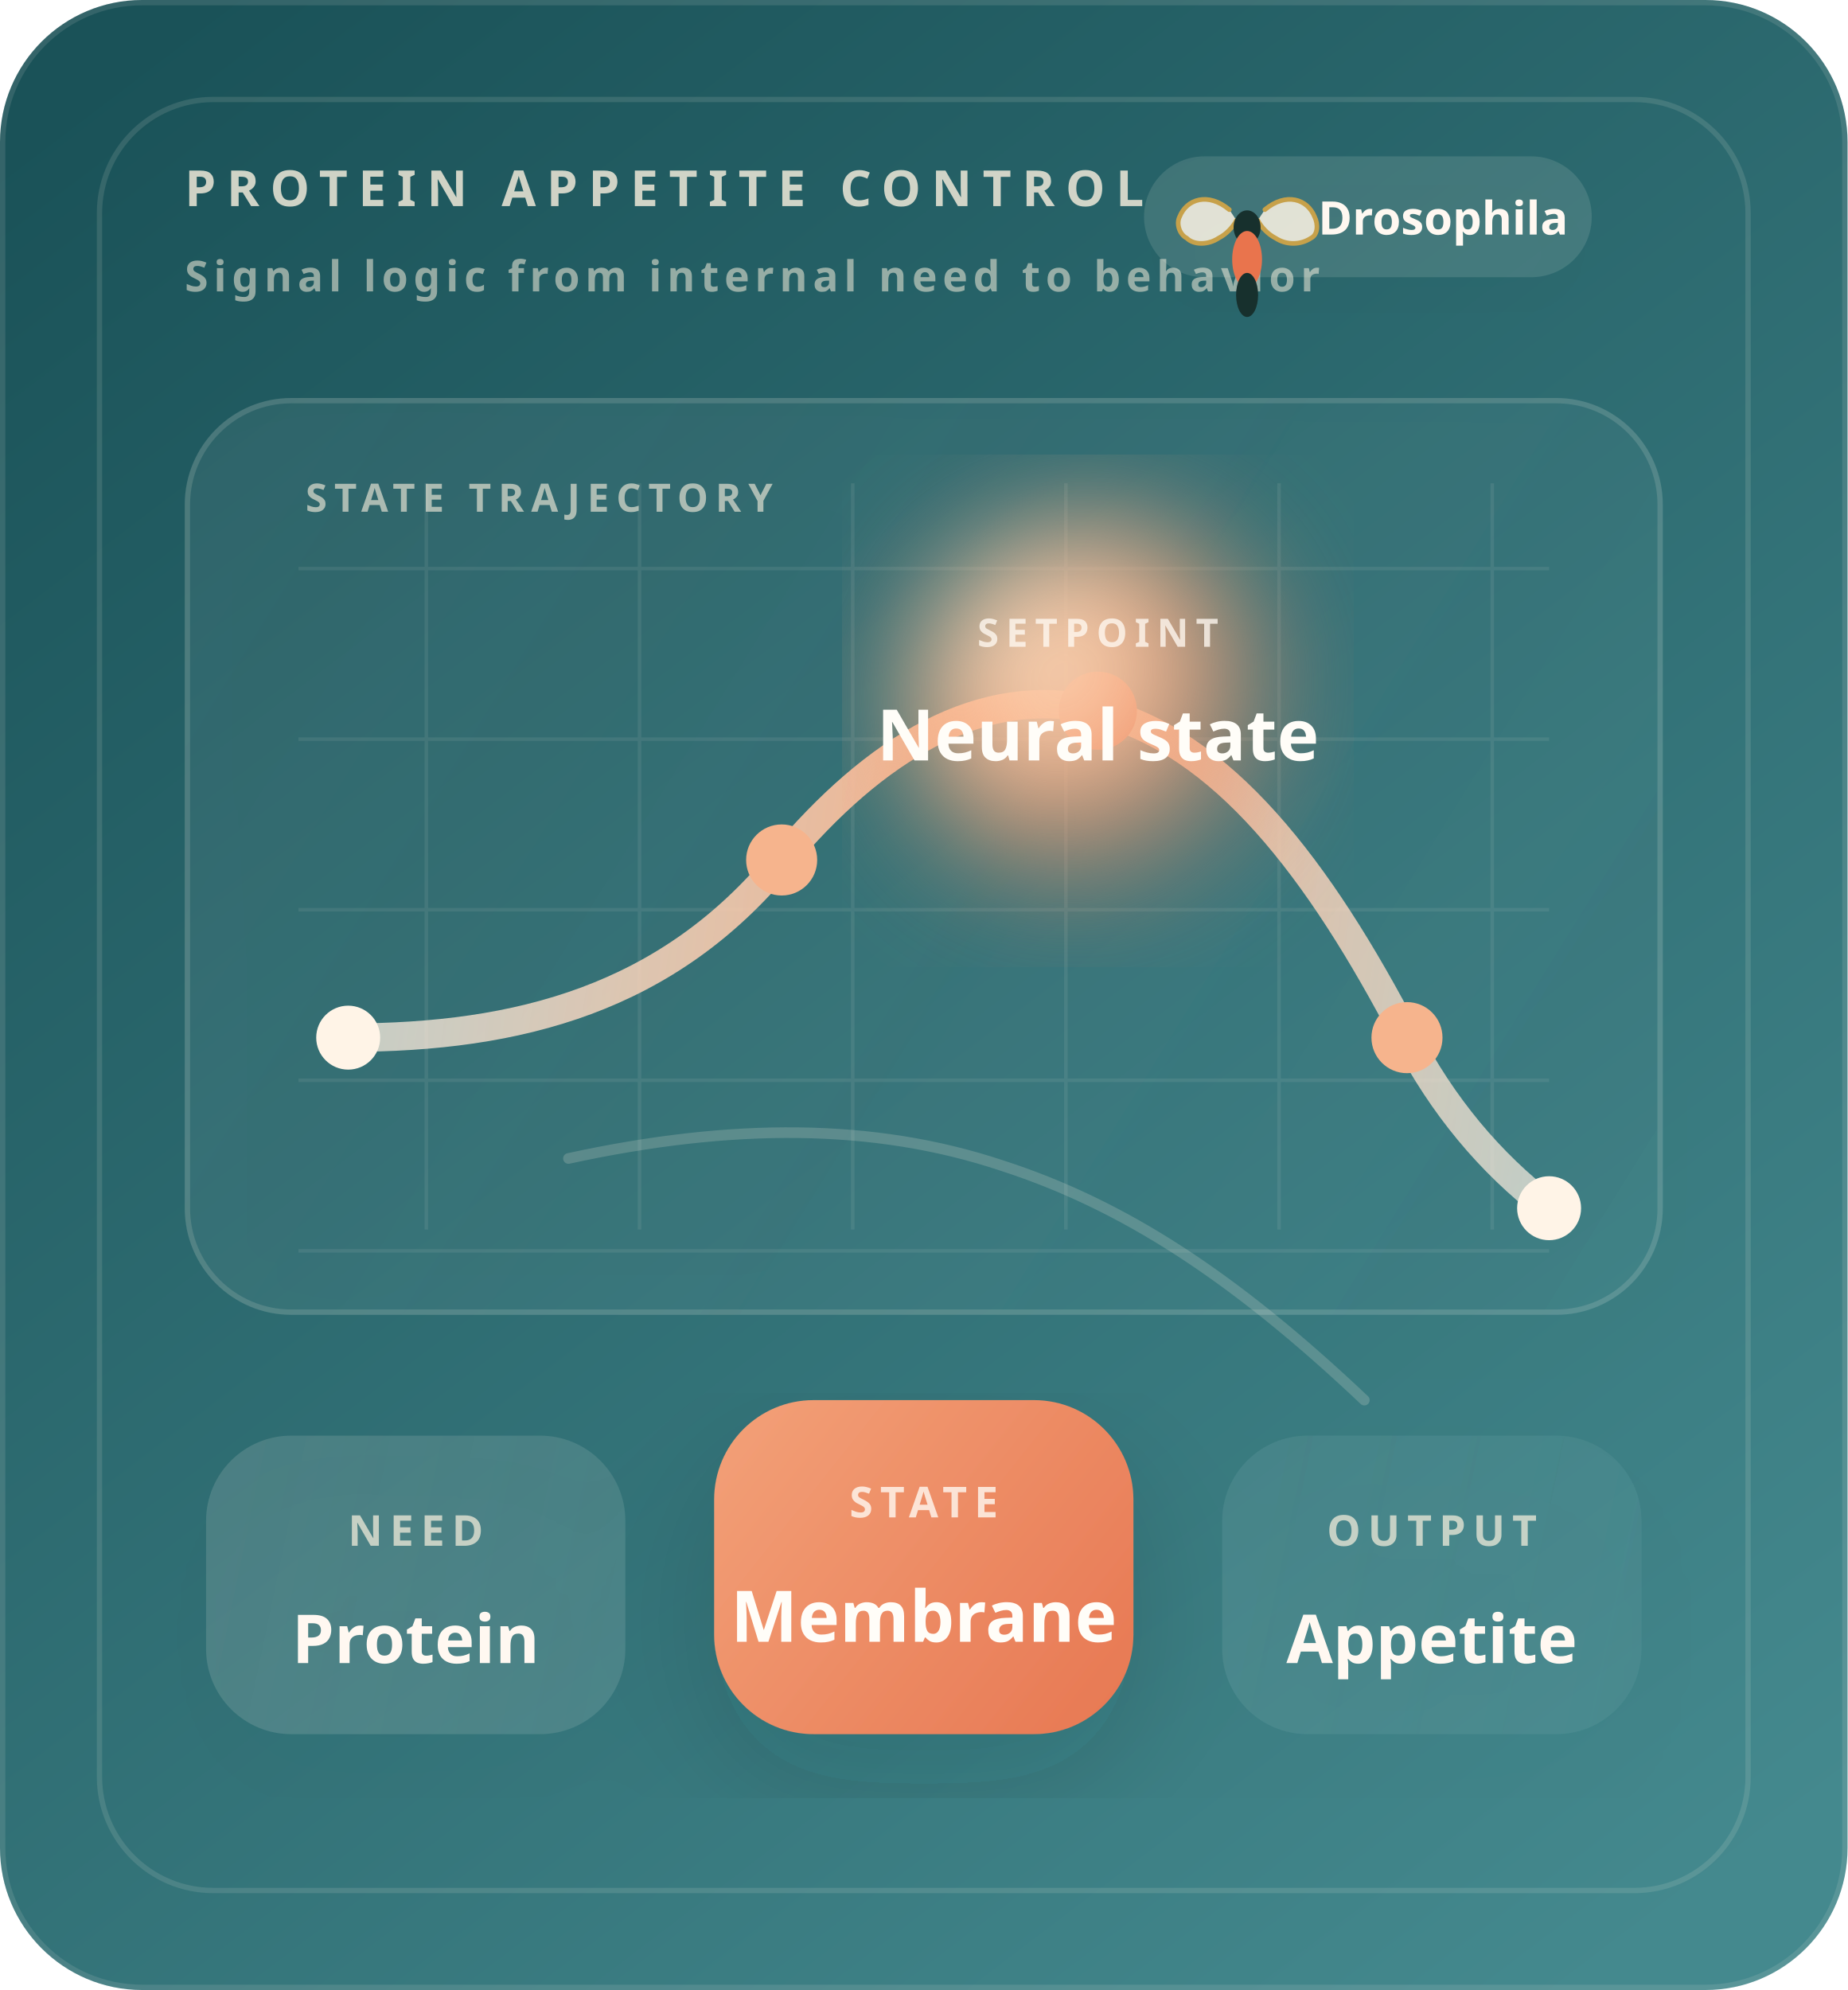
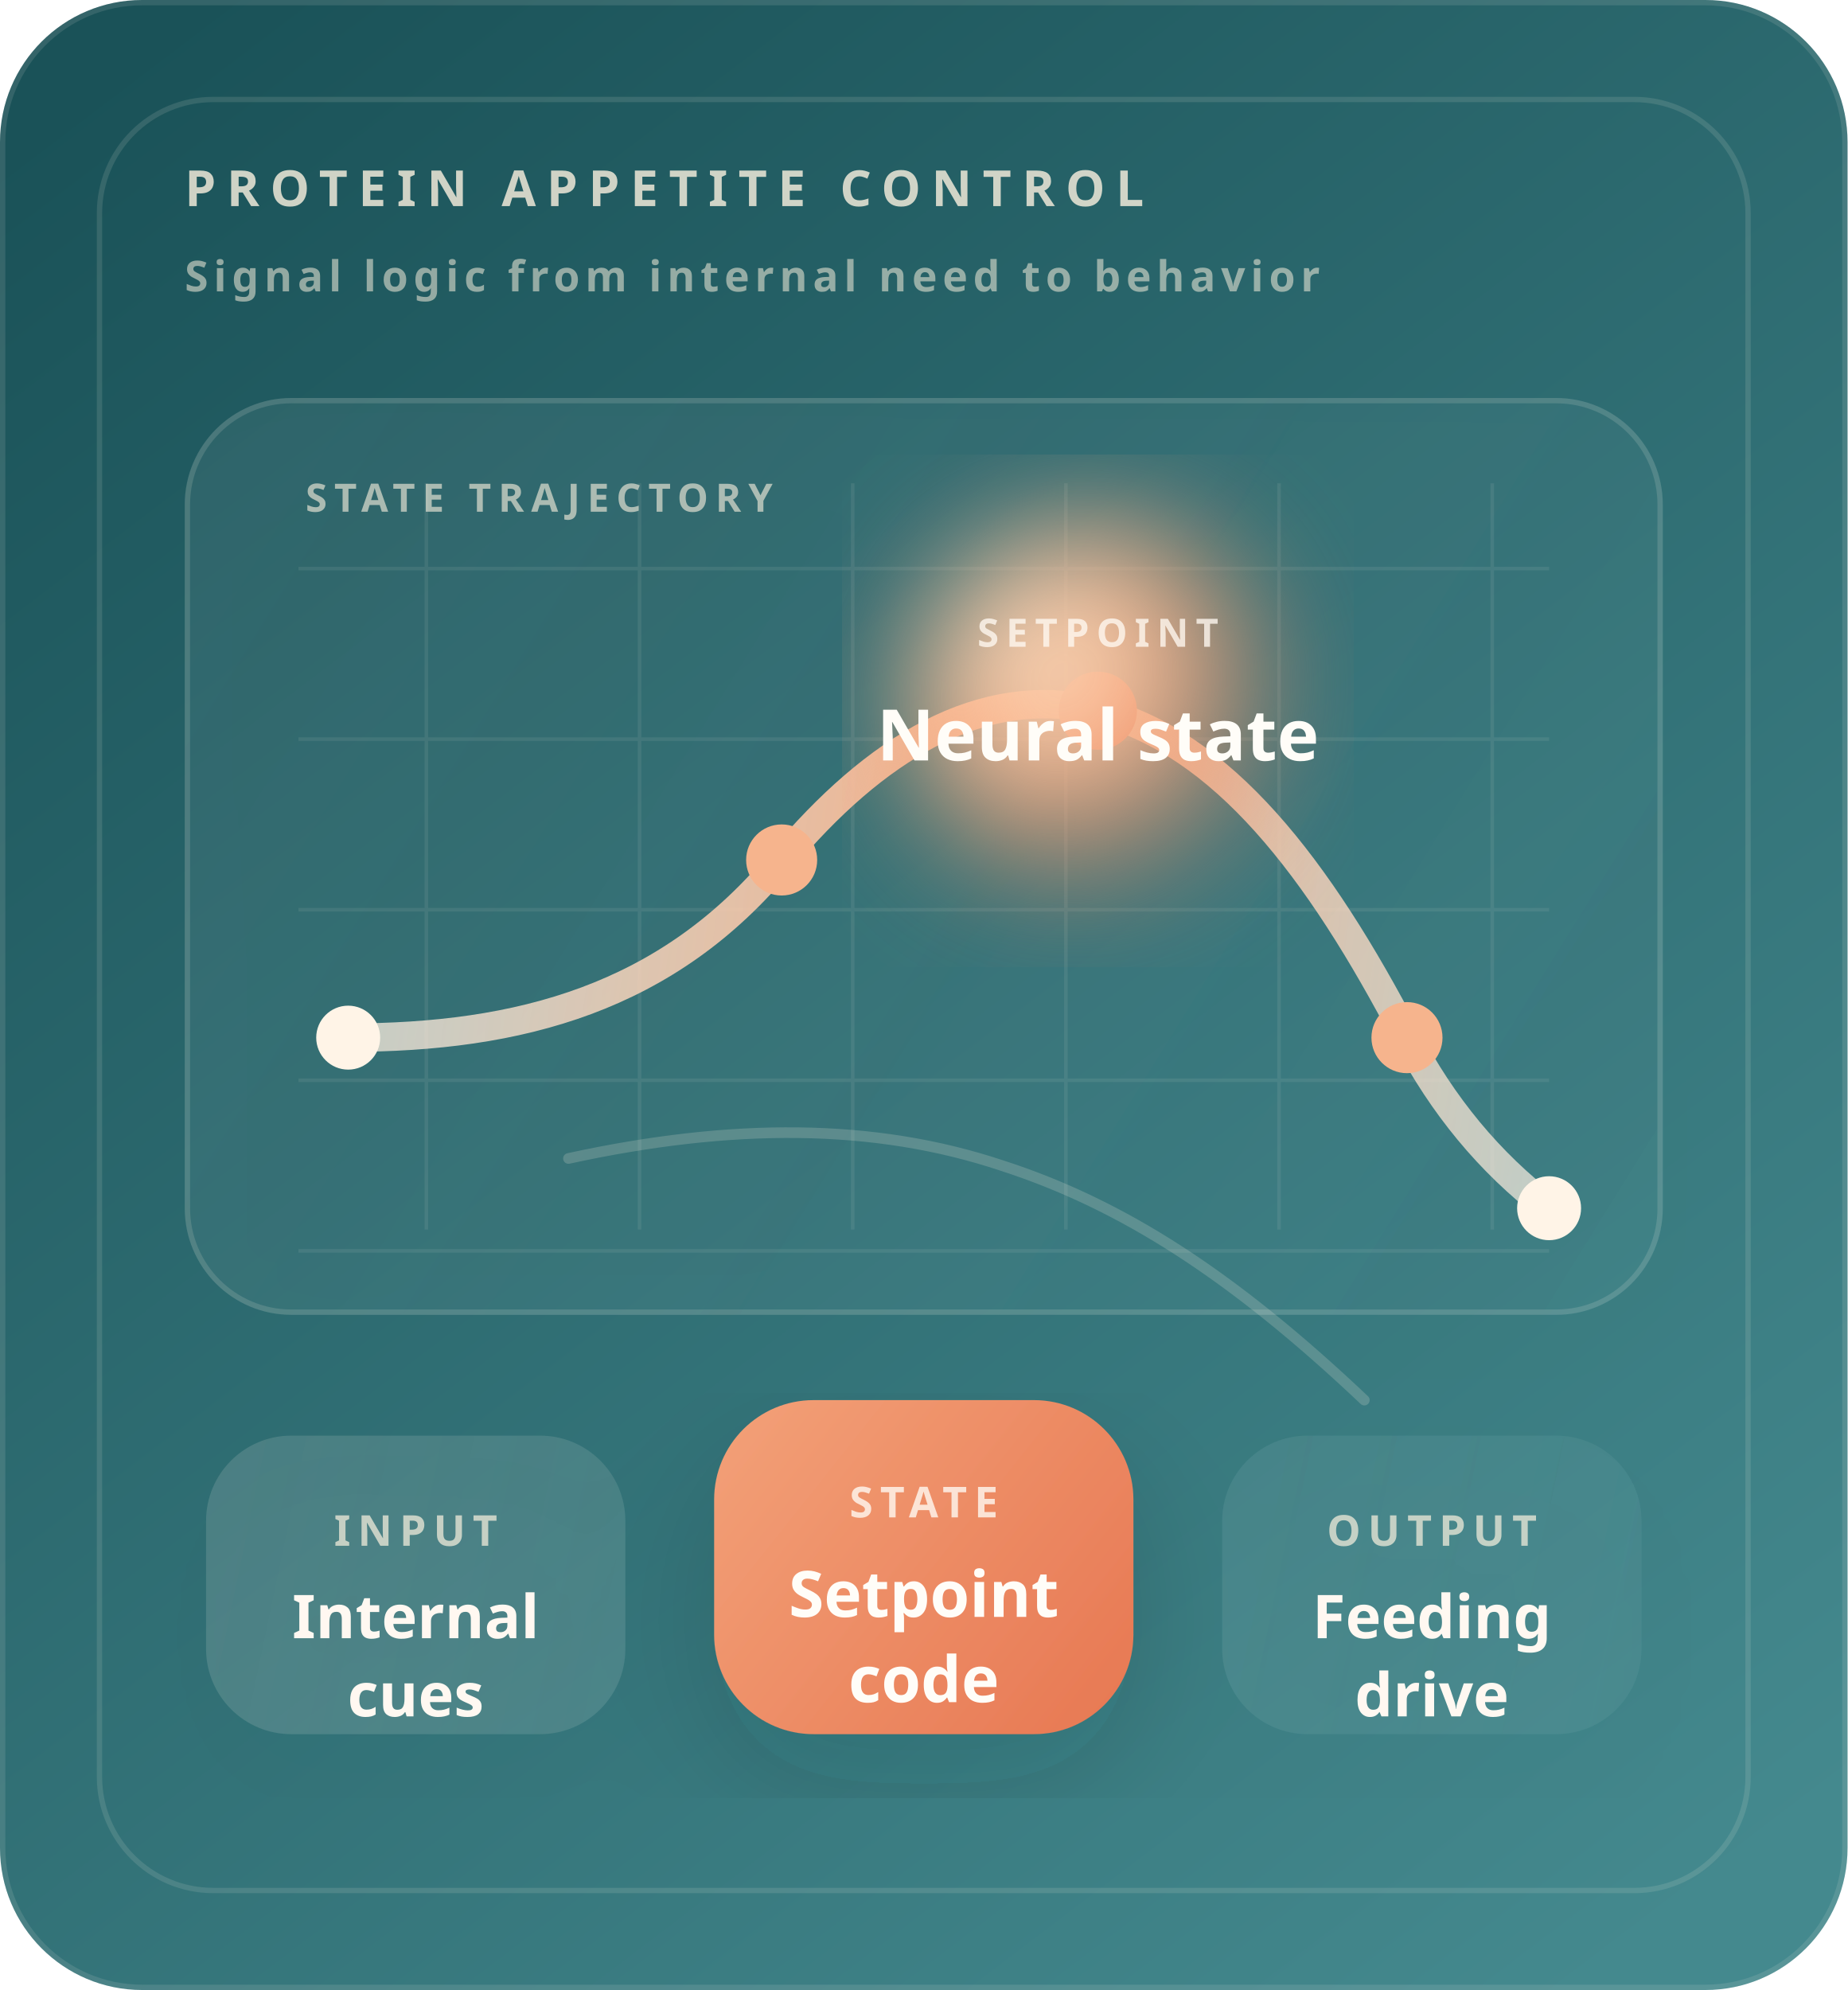
<svg xmlns="http://www.w3.org/2000/svg" width="520" height="560" viewBox="0 0 520 560" fill="none">
  <rect width="520" height="560" rx="40" fill="url(#bg)" />
  <rect x="0.75" y="0.75" width="518.5" height="558.5" rx="39.25" stroke="#F6EFE4" stroke-opacity="0.12" stroke-width="1.5" />
  <rect x="28" y="28" width="464" height="504" rx="32" stroke="#FFF4E8" stroke-opacity="0.12" stroke-width="1.5" />
  <text x="52" y="58" fill="#F6EEDD" fill-opacity="0.82" font-family="Avenir Next, Segoe UI, sans-serif" font-size="14" font-weight="700" letter-spacing="3">PROTEIN APPETITE CONTROL</text>
  <text x="52" y="82" fill="#F6EEDD" fill-opacity="0.54" font-family="Avenir Next, Segoe UI, sans-serif" font-size="12" font-weight="600" letter-spacing="1.5">Signal logic from internal need to behavior</text>
  <g filter="url(#panelShadow)">
    <rect x="52" y="112" width="416" height="258" rx="30" fill="url(#panel)" />
    <rect x="52.75" y="112.75" width="414.5" height="256.5" rx="29.25" stroke="#FFF4E8" stroke-opacity="0.14" stroke-width="1.5" />
  </g>
  <g opacity="0.08">
    <path d="M84 160H436" stroke="#FFF5E8" />
    <path d="M84 208H436" stroke="#FFF5E8" />
    <path d="M84 256H436" stroke="#FFF5E8" />
    <path d="M84 304H436" stroke="#FFF5E8" />
    <path d="M84 352H436" stroke="#FFF5E8" />
    <path d="M120 136V346" stroke="#FFF5E8" />
    <path d="M180 136V346" stroke="#FFF5E8" />
    <path d="M240 136V346" stroke="#FFF5E8" />
    <path d="M300 136V346" stroke="#FFF5E8" />
    <path d="M360 136V346" stroke="#FFF5E8" />
    <path d="M420 136V346" stroke="#FFF5E8" />
  </g>
  <text x="86" y="144" fill="#F6EEDD" fill-opacity="0.62" font-family="Avenir Next, Segoe UI, sans-serif" font-size="11" font-weight="700" letter-spacing="2">STATE TRAJECTORY</text>
-   <g filter="url(#badgeShadow)">
-     <rect x="322" y="44" width="126" height="34" rx="17" fill="#F7F1E7" fill-opacity="0.12" />
-   </g>
-   <g transform="translate(332 52)">
-     <path d="M14 7C8 2 2 4 0 9C-1 11 0 14 2 15C4 17 8 17 11 15C13 14 15 12 16 10" fill="#FFF6E7" fill-opacity="0.84" stroke="#C7A14A" stroke-width="1.3" stroke-linecap="round" stroke-linejoin="round" />
-     <path d="M24 7C30 2 36 4 38 9C39 11 39 14 37 15C34 17 30 17 27 15C25 14 23 12 22 10" fill="#FFF6E7" fill-opacity="0.84" stroke="#C7A14A" stroke-width="1.3" stroke-linecap="round" stroke-linejoin="round" />
-     <ellipse cx="19" cy="12" rx="3.8" ry="4.8" fill="#17302D" />
-     <ellipse cx="19" cy="21" rx="4.2" ry="8" fill="#E9744D" />
-     <ellipse cx="19" cy="31" rx="3.1" ry="6.2" fill="#17302D" />
-   </g>
-   <text x="371" y="66" fill="#FFF8F1" font-family="Avenir Next, Segoe UI, sans-serif" font-size="13" font-weight="700">Drosophila</text>
  <path d="M98 292C146 292 188 281 220 242C246 211 276 192 309 200C344 209 371 244 396 292C406 311 419 327 436 340" stroke="url(#trace)" stroke-width="8" stroke-linecap="round" />
  <path d="M160 326C206 316 246 316 282 328C316 339 347 359 384 394" stroke="#FFF4E8" stroke-opacity="0.18" stroke-width="3" stroke-linecap="round" />
  <circle cx="98" cy="292" r="9" fill="#FFF4E7" />
  <circle cx="220" cy="242" r="10" fill="#F6B48D" />
  <circle cx="309" cy="200" r="11" fill="#DE6D4B" />
  <circle cx="396" cy="292" r="10" fill="#F6B48D" />
  <circle cx="436" cy="340" r="9" fill="#FFF4E7" />
  <g filter="url(#glow)">
    <circle cx="309" cy="200" r="54" fill="url(#peakGlow)" />
  </g>
  <text x="309" y="182" fill="#FFF8F1" fill-opacity="0.78" font-family="Avenir Next, Segoe UI, sans-serif" font-size="11" font-weight="700" letter-spacing="2" text-anchor="middle">SETPOINT</text>
  <text x="309" y="214" fill="#FFFDF8" font-family="Avenir Next, Segoe UI, sans-serif" font-size="20" font-weight="700" text-anchor="middle">Neural state</text>
  <g filter="url(#cardShadow)">
    <rect x="58" y="404" width="118" height="84" rx="24" fill="url(#card)" />
    <rect x="201" y="394" width="118" height="94" rx="28" fill="url(#highlightSoft)" />
    <rect x="344" y="404" width="118" height="84" rx="24" fill="url(#card)" />
  </g>
-   <text x="117" y="435" fill="#F6EEDD" fill-opacity="0.72" font-family="Avenir Next, Segoe UI, sans-serif" font-size="12" font-weight="700" letter-spacing="2" text-anchor="middle">NEED</text>
-   <text x="117" y="468" fill="#FFF8F1" font-family="Avenir Next, Segoe UI, sans-serif" font-size="19" font-weight="700" text-anchor="middle">Protein</text>
+   <text x="117" y="435" fill="#F6EEDD" fill-opacity="0.72" font-family="Avenir Next, Segoe UI, sans-serif" font-size="12" font-weight="700" letter-spacing="2" text-anchor="middle">INPUT</text>
+   <text x="117" y="461" fill="#FFF8F1" font-family="Avenir Next, Segoe UI, sans-serif" font-size="17" font-weight="700" text-anchor="middle">Internal</text>
+   <text x="117" y="483" fill="#FFF8F1" font-family="Avenir Next, Segoe UI, sans-serif" font-size="17" font-weight="700" text-anchor="middle">cues</text>
  <text x="260" y="427" fill="#FFF8F1" fill-opacity="0.8" font-family="Avenir Next, Segoe UI, sans-serif" font-size="12" font-weight="700" letter-spacing="2" text-anchor="middle">STATE</text>
-   <text x="260" y="462" fill="#FFFDF8" font-family="Avenir Next, Segoe UI, sans-serif" font-size="20" font-weight="700" text-anchor="middle">Membrane</text>
+   <text x="260" y="455" fill="#FFFDF8" font-family="Avenir Next, Segoe UI, sans-serif" font-size="18" font-weight="700" text-anchor="middle">Setpoint</text>
+   <text x="260" y="479" fill="#FFFDF8" font-family="Avenir Next, Segoe UI, sans-serif" font-size="18" font-weight="700" text-anchor="middle">code</text>
  <text x="403" y="435" fill="#F6EEDD" fill-opacity="0.72" font-family="Avenir Next, Segoe UI, sans-serif" font-size="12" font-weight="700" letter-spacing="2" text-anchor="middle">OUTPUT</text>
-   <text x="403" y="468" fill="#FFF8F1" font-family="Avenir Next, Segoe UI, sans-serif" font-size="19" font-weight="700" text-anchor="middle">Appetite</text>
+   <text x="403" y="461" fill="#FFF8F1" font-family="Avenir Next, Segoe UI, sans-serif" font-size="17" font-weight="700" text-anchor="middle">Feeding</text>
+   <text x="403" y="483" fill="#FFF8F1" font-family="Avenir Next, Segoe UI, sans-serif" font-size="17" font-weight="700" text-anchor="middle">drive</text>
  <defs>
    <linearGradient id="bg" x1="34" y1="18" x2="446" y2="560" gradientUnits="userSpaceOnUse">
      <stop stop-color="#1A5258" />
      <stop offset="1" stop-color="#44898E" />
    </linearGradient>
    <linearGradient id="panel" x1="52" y1="112" x2="468" y2="370" gradientUnits="userSpaceOnUse">
      <stop stop-color="#ffffff" stop-opacity="0.06" />
      <stop offset="1" stop-color="#B4D5D6" stop-opacity="0.04" />
    </linearGradient>
    <linearGradient id="card" x1="58" y1="404" x2="462" y2="488" gradientUnits="userSpaceOnUse">
      <stop stop-color="#F7F1E6" stop-opacity="0.14" />
      <stop offset="1" stop-color="#B4D5D6" stop-opacity="0.07" />
    </linearGradient>
    <linearGradient id="highlightSoft" x1="201" y1="394" x2="319" y2="488" gradientUnits="userSpaceOnUse">
      <stop stop-color="#F3A178" />
      <stop offset="1" stop-color="#E77752" />
    </linearGradient>
    <linearGradient id="trace" x1="98" y1="292" x2="436" y2="340" gradientUnits="userSpaceOnUse">
      <stop stop-color="#FFF3E6" stop-opacity="0.72" />
      <stop offset="0.5" stop-color="#F5AF88" />
      <stop offset="1" stop-color="#FFF3E6" stop-opacity="0.68" />
    </linearGradient>
    <radialGradient id="peakGlow" cx="0" cy="0" r="1" gradientUnits="userSpaceOnUse" gradientTransform="translate(295 186) rotate(45) scale(72)">
      <stop stop-color="#FFF0D7" />
      <stop offset="0.5" stop-color="#F8AB80" stop-opacity="0.95" />
      <stop offset="1" stop-color="#DE6D4B" stop-opacity="0.08" />
    </radialGradient>
    <filter id="panelShadow" x="36" y="98" width="448" height="290" filterUnits="userSpaceOnUse" color-interpolation-filters="sRGB">
      <feDropShadow dx="0" dy="14" stdDeviation="18" flood-color="#0B2E31" flood-opacity="0.12" />
    </filter>
    <filter id="cardShadow" x="42" y="378" width="436" height="128" filterUnits="userSpaceOnUse" color-interpolation-filters="sRGB">
      <feDropShadow dx="0" dy="14" stdDeviation="18" flood-color="#0B2E31" flood-opacity="0.14" />
    </filter>
-     <filter id="badgeShadow" x="310" y="34" width="150" height="54" filterUnits="userSpaceOnUse" color-interpolation-filters="sRGB">
-       <feDropShadow dx="0" dy="10" stdDeviation="12" flood-color="#0B2E31" flood-opacity="0.12" />
-     </filter>
    <filter id="glow" x="237" y="128" width="144" height="144" filterUnits="userSpaceOnUse" color-interpolation-filters="sRGB">
      <feGaussianBlur stdDeviation="17" />
    </filter>
  </defs>
</svg>
